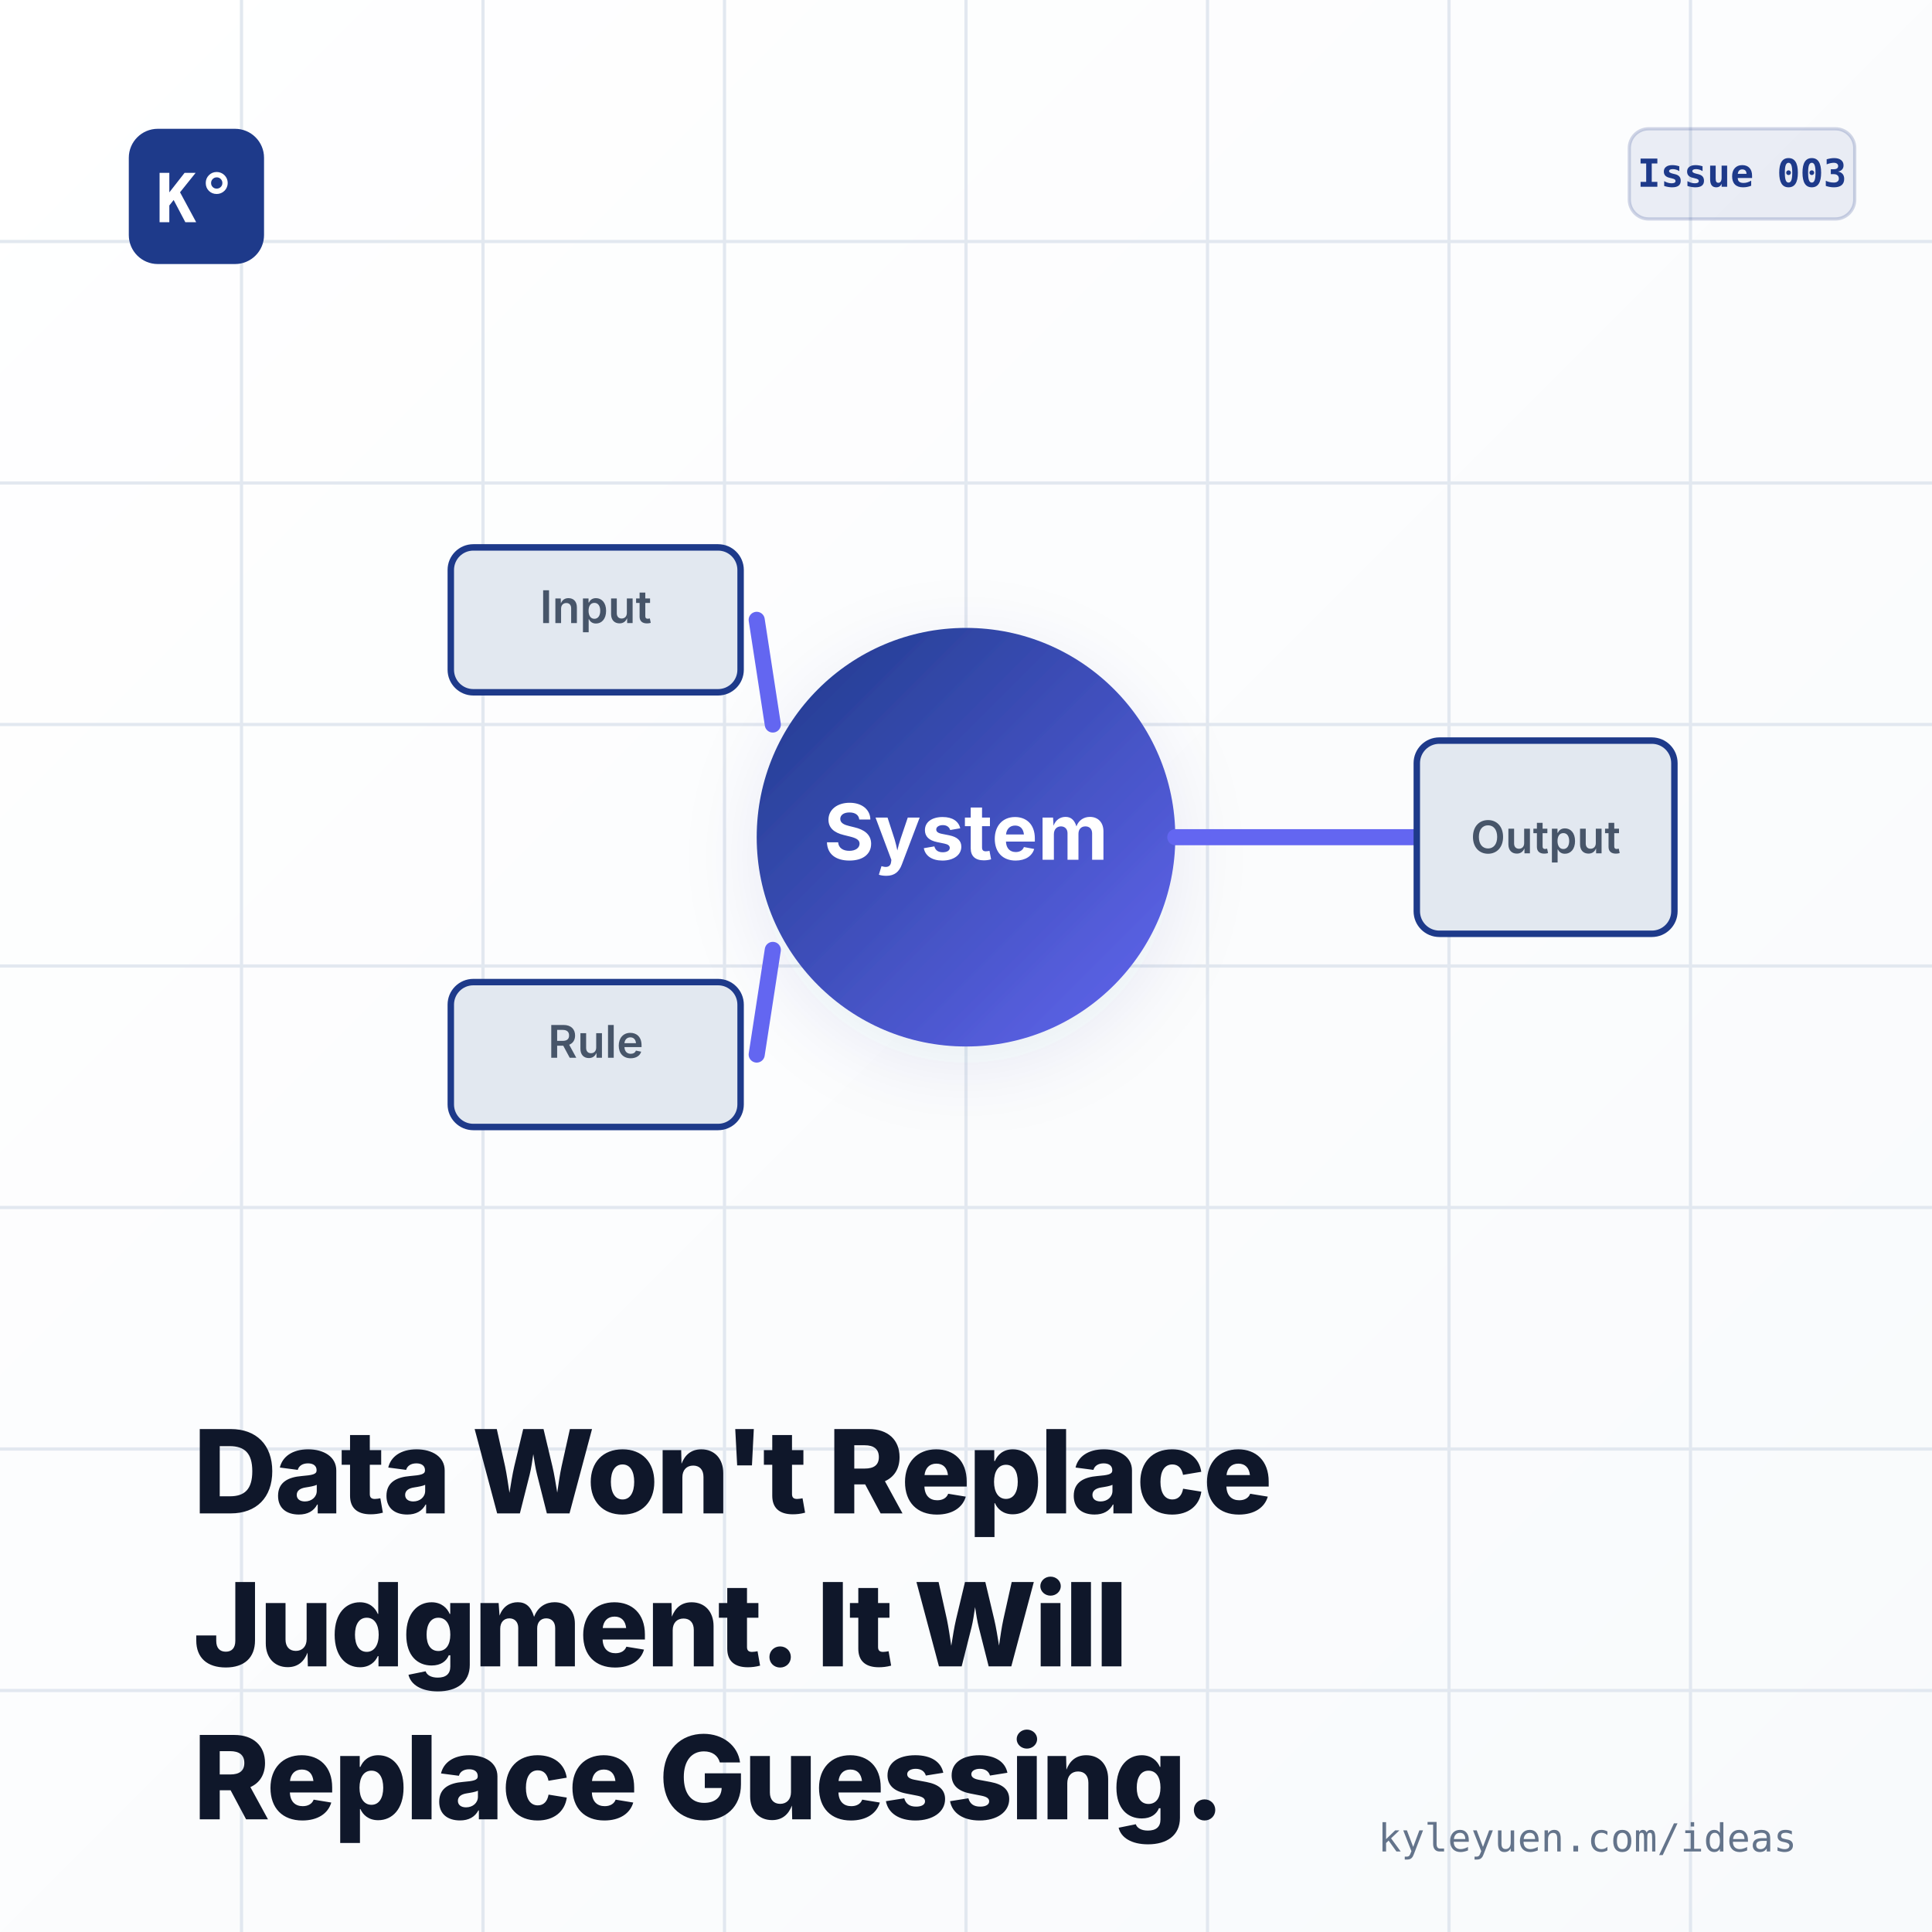
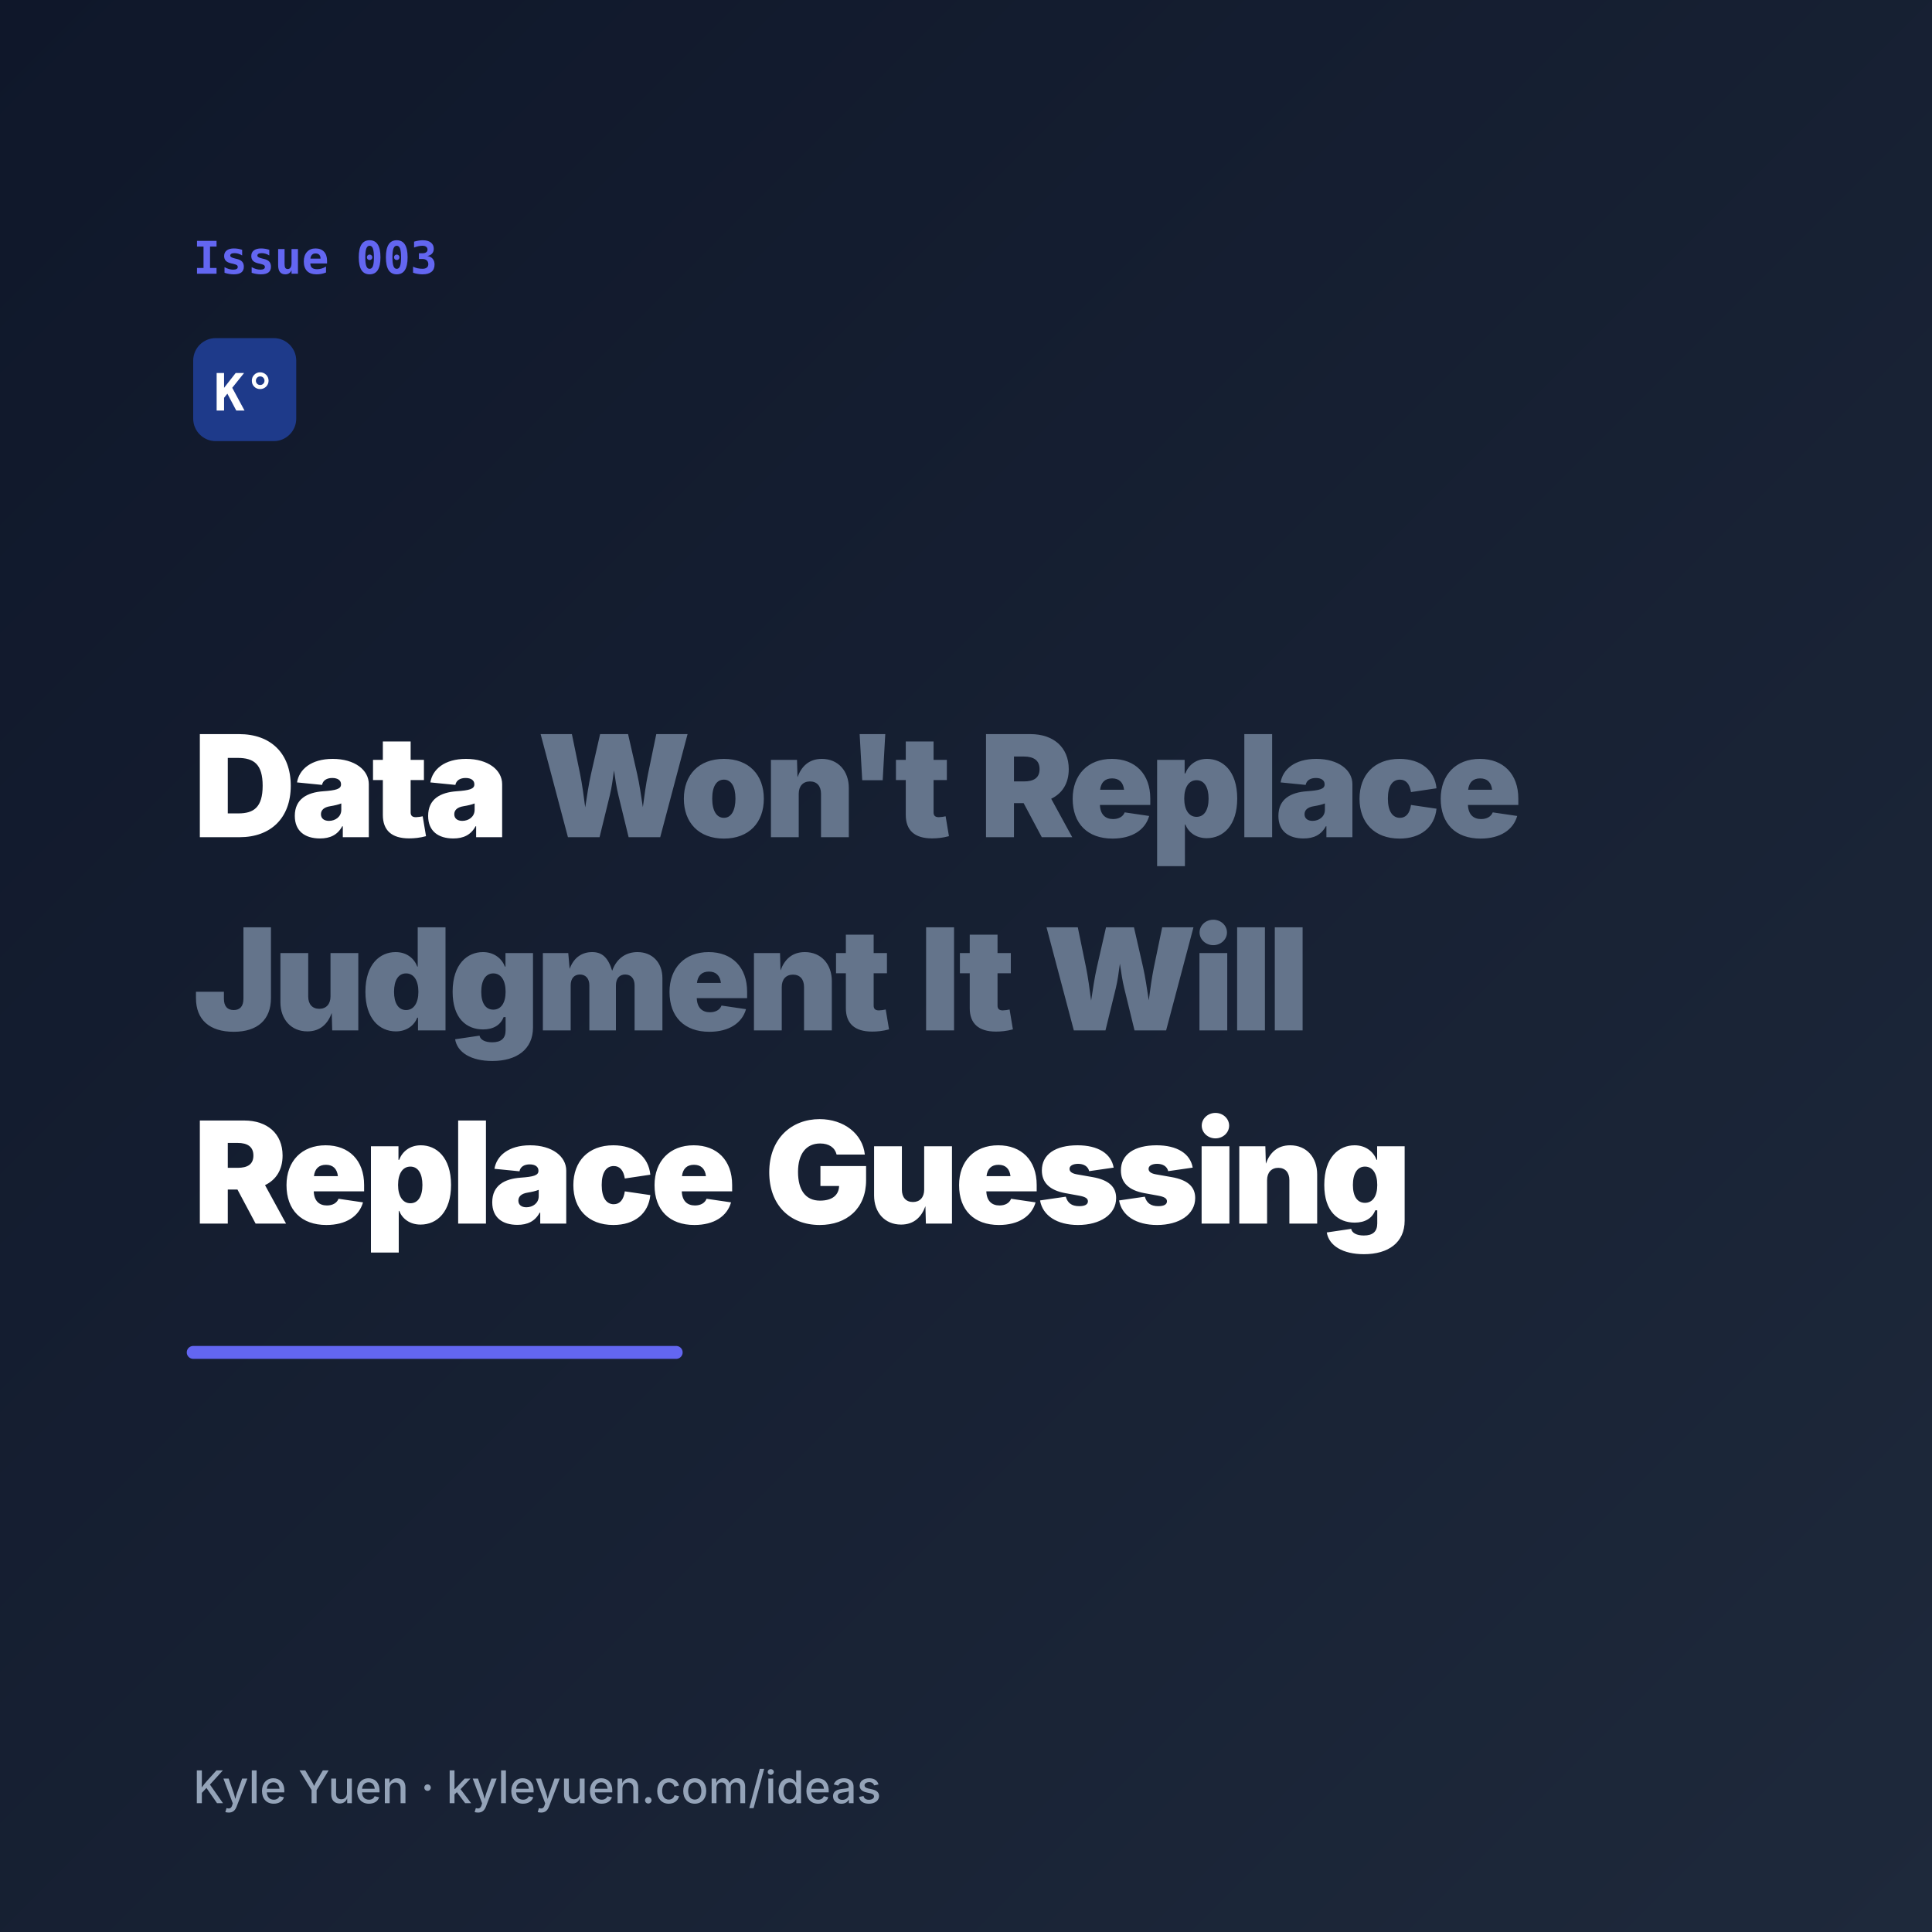
<svg xmlns="http://www.w3.org/2000/svg" viewBox="0 0 1200 1200">
  <defs>
-     <linearGradient id="bg" x1="0" y1="0" x2="1" y2="1">
-       <stop offset="0%" stop-color="#ffffff" />
-       <stop offset="100%" stop-color="#f8fafc" />
+     <linearGradient id="bgGrad" x1="0" y1="0" x2="1" y2="1">
+       <stop offset="0%" stop-color="#0f172a" />
+       <stop offset="100%" stop-color="#1e293b" />
    </linearGradient>
-     <linearGradient id="brandGradient" x1="0" y1="0" x2="1" y2="1">
-       <stop offset="0%" stop-color="#1e3a8a" />
-       <stop offset="100%" stop-color="#6366f1" />
-     </linearGradient>
-     <filter id="softShadow" x="-20%" y="-20%" width="140%" height="140%">
-       <feDropShadow dx="0" dy="12" stdDeviation="24" flood-color="#1e3a8a" flood-opacity="0.08" />
-     </filter>
  </defs>
-   <rect width="1200" height="1200" fill="url(#bg)" />
-   <g stroke="#e2e8f0" stroke-width="2">
-     <line x1="150" y1="0" x2="150" y2="1200" />
-     <line x1="300" y1="0" x2="300" y2="1200" />
-     <line x1="450" y1="0" x2="450" y2="1200" />
-     <line x1="600" y1="0" x2="600" y2="1200" />
-     <line x1="750" y1="0" x2="750" y2="1200" />
-     <line x1="900" y1="0" x2="900" y2="1200" />
-     <line x1="1050" y1="0" x2="1050" y2="1200" />
-     <line x1="0" y1="150" x2="1200" y2="150" />
-     <line x1="0" y1="300" x2="1200" y2="300" />
-     <line x1="0" y1="450" x2="1200" y2="450" />
-     <line x1="0" y1="600" x2="1200" y2="600" />
-     <line x1="0" y1="750" x2="1200" y2="750" />
-     <line x1="0" y1="900" x2="1200" y2="900" />
-     <line x1="0" y1="1050" x2="1200" y2="1050" />
+   <rect width="1200" height="1200" fill="url(#bgGrad)" />
+   <text x="120" y="170" font-family="JetBrains Mono, monospace" font-size="28" font-weight="600" fill="#6366f1">Issue 003</text>
+   <g transform="translate(120, 210)">
+     <rect x="0" y="0" width="64" height="64" rx="14" fill="#1e3a8a" />
+     <text x="32" y="45" text-anchor="middle" font-family="JetBrains Mono, monospace" font-size="32" font-weight="700" fill="white">K°</text>
  </g>
-   <g transform="translate(600, 520)">
-     <circle cx="0" cy="0" r="130" fill="url(#brandGradient)" filter="url(#softShadow)" />
-     <text x="0" y="14" text-anchor="middle" font-family="Inter, sans-serif" font-size="48" font-weight="700" fill="white">System</text>
-     <rect x="-320" y="-180" width="180" height="90" rx="14" fill="#e2e8f0" stroke="#1e3a8a" stroke-width="4" />
-     <text x="-230" y="-133" text-anchor="middle" font-family="Inter, sans-serif" font-size="28" font-weight="600" fill="#475569">Input</text>
-     <rect x="-320" y="90" width="180" height="90" rx="14" fill="#e2e8f0" stroke="#1e3a8a" stroke-width="4" />
-     <text x="-230" y="137" text-anchor="middle" font-family="Inter, sans-serif" font-size="28" font-weight="600" fill="#475569">Rule</text>
-     <g stroke="#6366f1" stroke-width="10" stroke-linecap="round">
-       <line x1="-130" y1="-135" x2="-120" y2="-70" />
-       <line x1="-130" y1="135" x2="-120" y2="70" />
-       <line x1="130" y1="0" x2="280" y2="0" />
-     </g>
-     <rect x="280" y="-60" width="160" height="120" rx="14" fill="#e2e8f0" stroke="#1e3a8a" stroke-width="4" />
-     <text x="360" y="10" text-anchor="middle" font-family="Inter, sans-serif" font-size="28" font-weight="600" fill="#475569">Output</text>
-   </g>
-   <g transform="translate(80, 80)">
-     <rect x="0" y="0" width="84" height="84" rx="18" fill="#1e3a8a" />
-     <text x="42" y="58" text-anchor="middle" font-family="JetBrains Mono, monospace" font-size="42" font-weight="700" fill="white">K°</text>
-   </g>
-   <g transform="translate(1012, 80)">
-     <rect x="0" y="0" width="140" height="56" rx="12" fill="#1e3a8a" fill-opacity="0.08" stroke="#1e3a8a" stroke-width="2" stroke-opacity="0.2" />
-     <text x="70" y="36" text-anchor="middle" font-family="JetBrains Mono, monospace" font-size="24" font-weight="600" fill="#1e3a8a">Issue 003</text>
-   </g>
-   <g transform="translate(120, 940)">
-     <text x="0" y="0" font-family="Inter, system-ui, sans-serif" font-size="72" font-weight="800" fill="#0f172a" letter-spacing="-0.02em">Data Won't Replace</text>
-     <text x="0" y="95" font-family="Inter, system-ui, sans-serif" font-size="72" font-weight="800" fill="#0f172a" letter-spacing="-0.02em">Judgment. It Will</text>
-     <text x="0" y="190" font-family="Inter, system-ui, sans-serif" font-size="72" font-weight="800" fill="#0f172a" letter-spacing="-0.02em">Replace Guessing.</text>
-   </g>
-   <text x="1116" y="1150" text-anchor="end" font-family="JetBrains Mono, monospace" font-size="24" font-weight="500" fill="#64748b">kyleyuen.com/ideas</text>
+   <text x="120" y="520" font-family="Inter, sans-serif" font-size="88" font-weight="900" letter-spacing="-0.03em">
+     <tspan fill="white">Data</tspan>
+     <tspan fill="#64748b"> Won't</tspan>
+     <tspan fill="#64748b"> Replace</tspan>
+   </text>
+   <text x="120" y="640" font-family="Inter, sans-serif" font-size="88" font-weight="900" letter-spacing="-0.03em">
+     <tspan fill="#64748b">Judgment</tspan>
+     <tspan fill="#64748b"> It</tspan>
+     <tspan fill="#64748b"> Will</tspan>
+   </text>
+   <text x="120" y="760" font-family="Inter, sans-serif" font-size="88" font-weight="900" letter-spacing="-0.03em">
+     <tspan fill="white">Replace</tspan>
+     <tspan fill="white"> Guessing</tspan>
+   </text>
+   <line x1="120" y1="840" x2="420" y2="840" stroke="#6366f1" stroke-width="8" stroke-linecap="round" />
+   <text x="120" y="1120" font-family="Inter, sans-serif" font-size="28" font-weight="500" fill="#94a3b8">Kyle Yuen · kyleyuen.com/ideas</text>
</svg>
